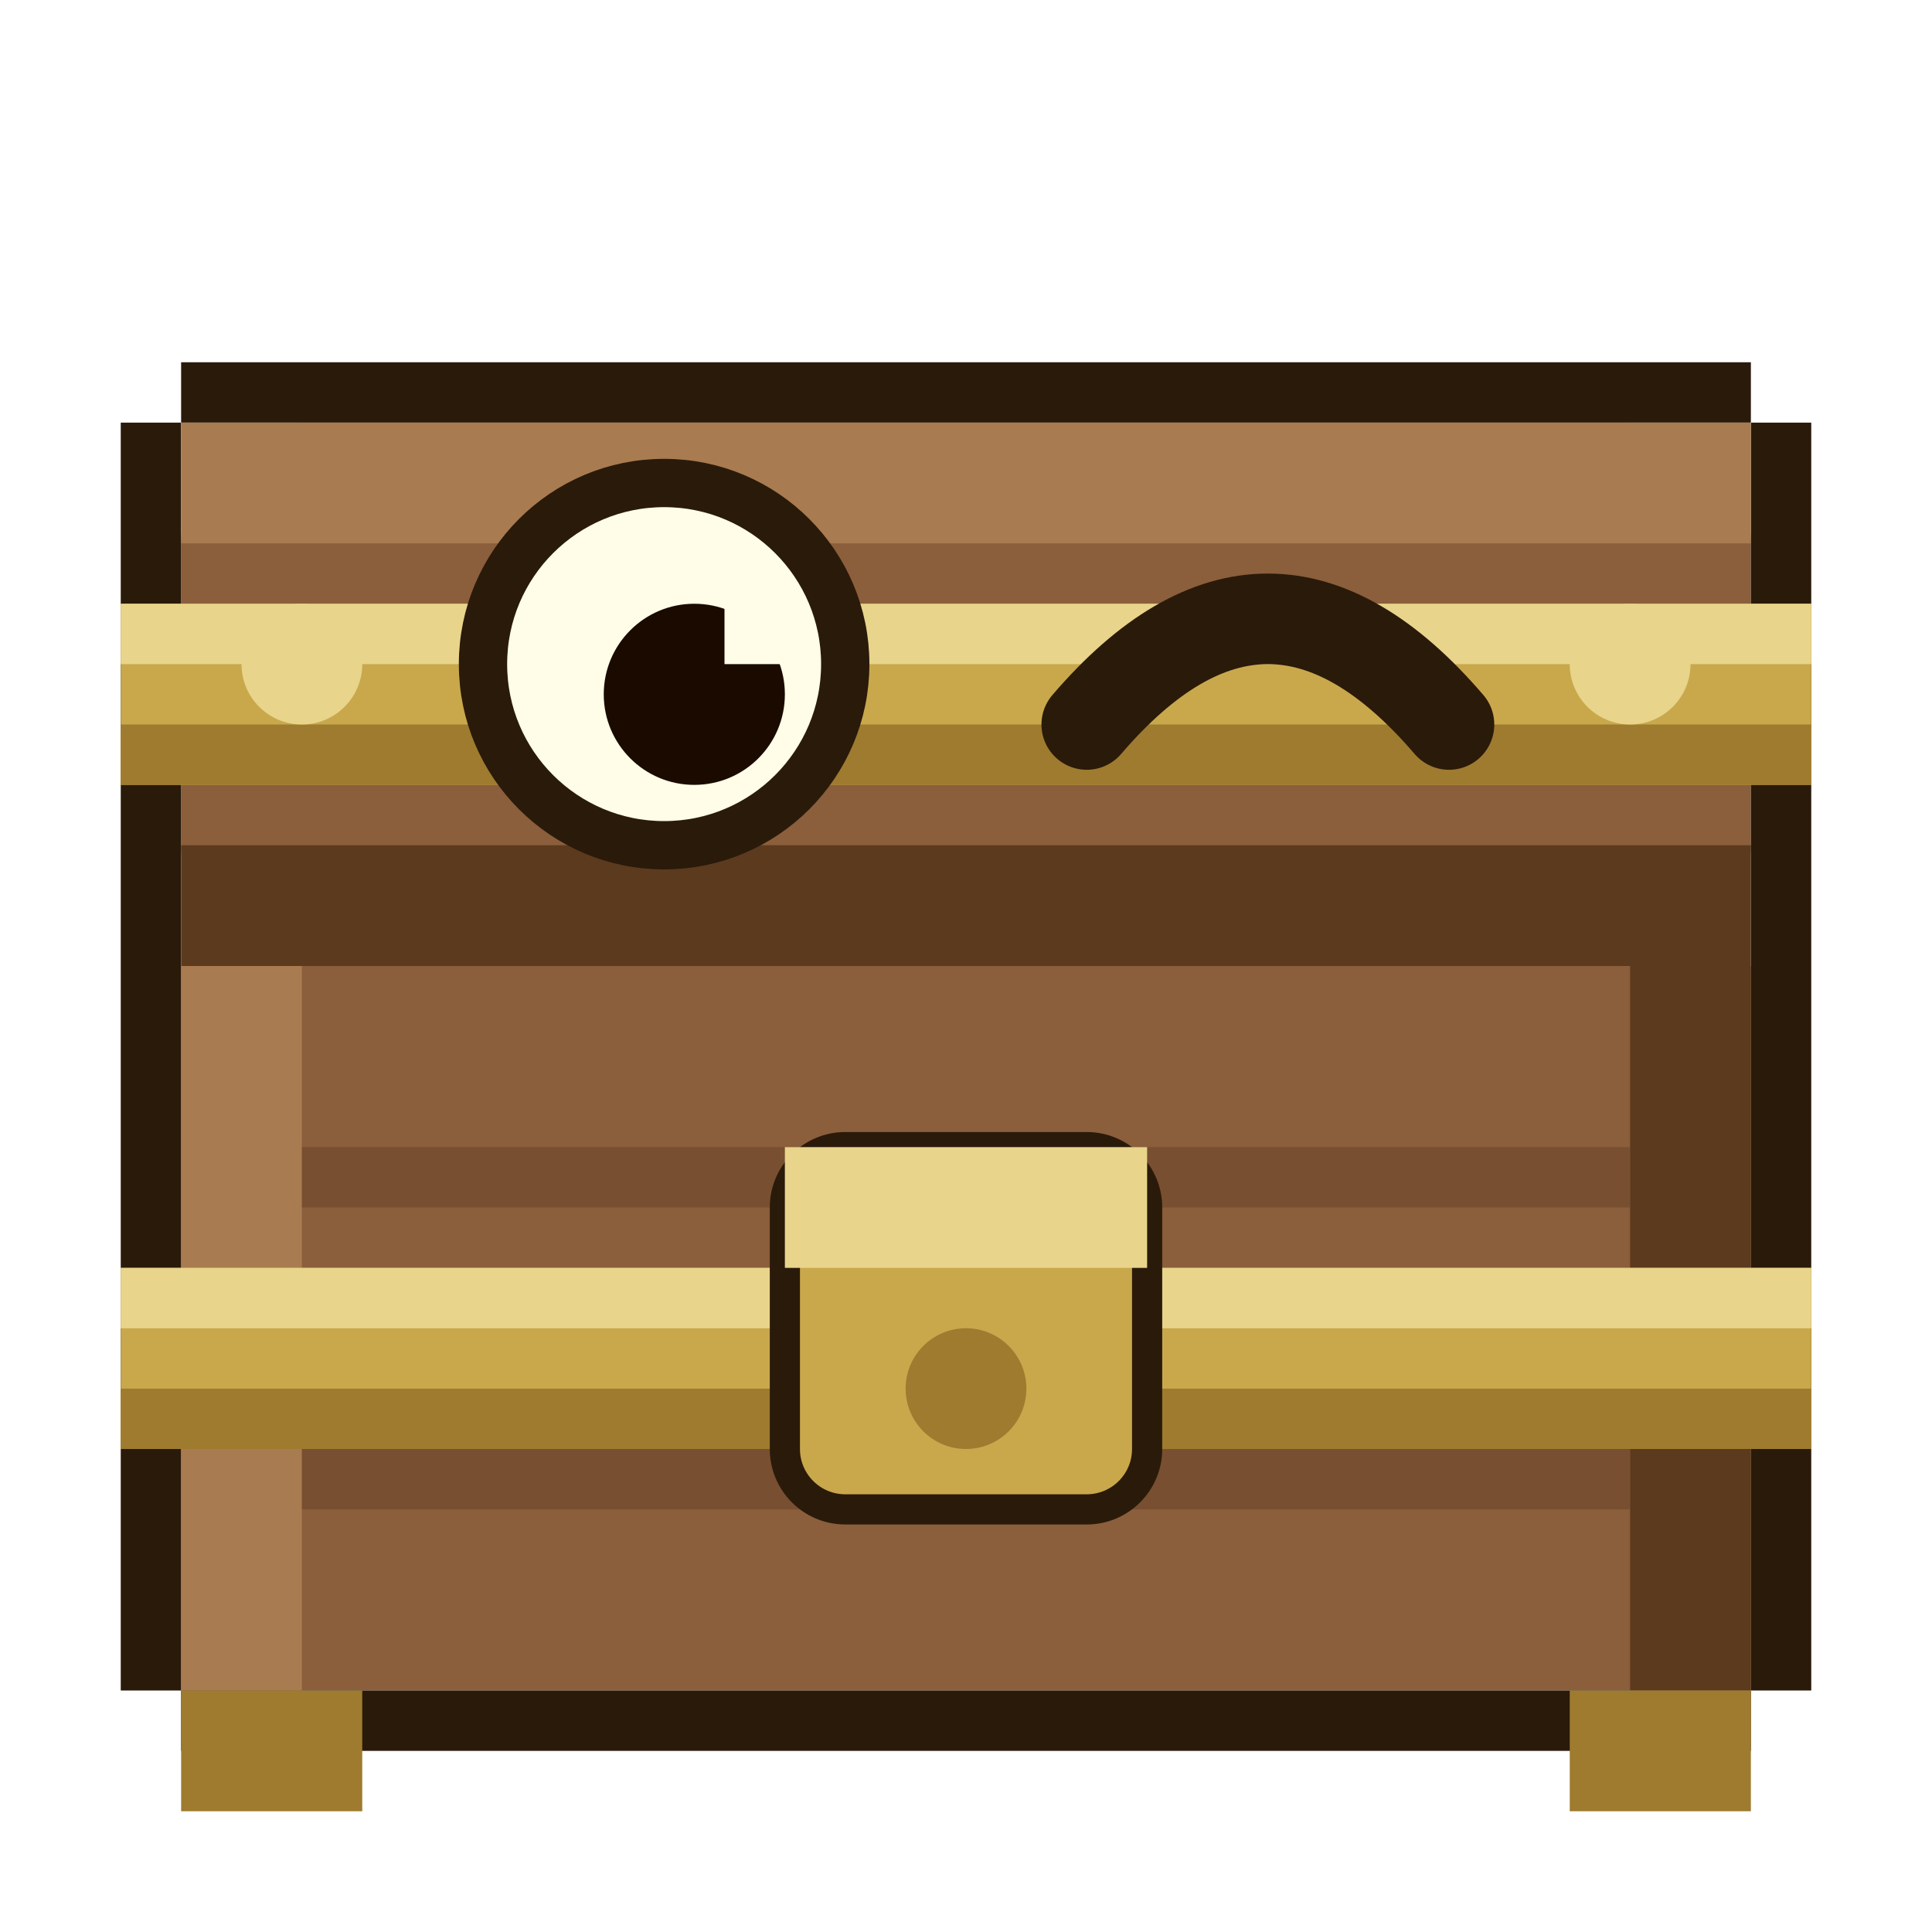
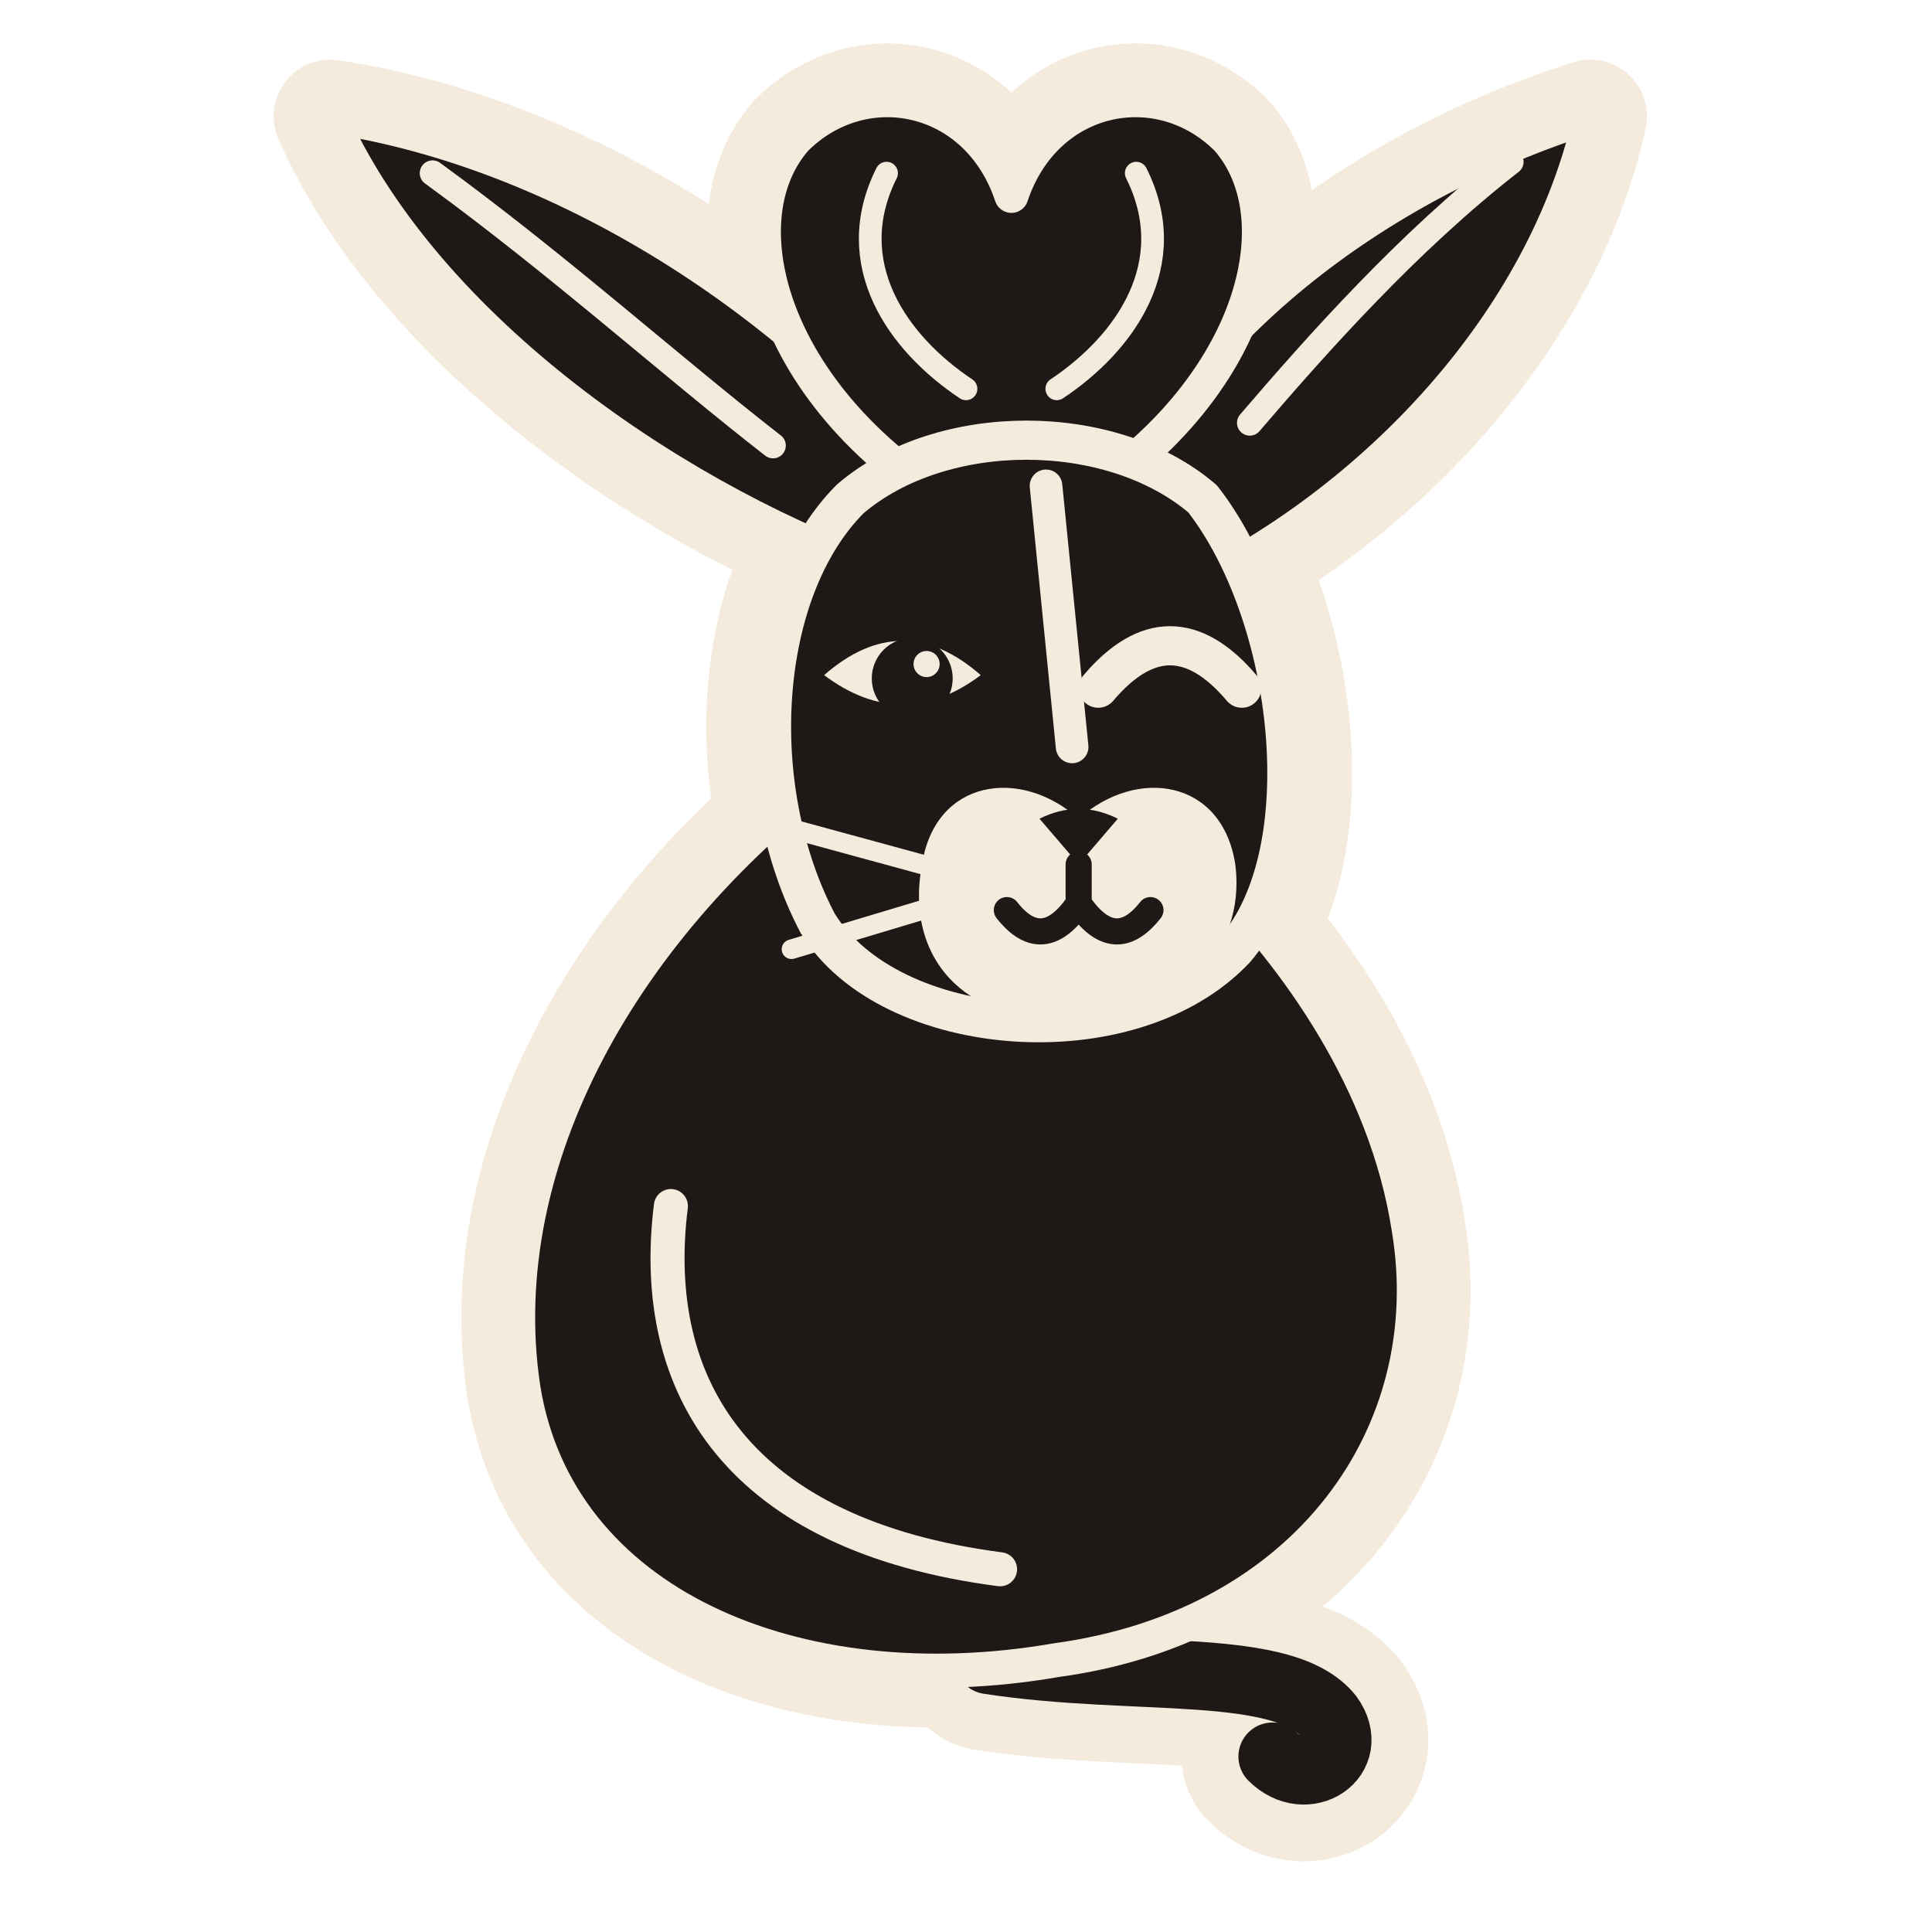
<svg xmlns="http://www.w3.org/2000/svg" viewBox="0 0 32 32" shape-rendering="geometricPrecision">
  <style>
-     .body { animation: tilt 2.5s ease-in-out infinite; transform-origin: 16px 16px; }
+     .body { animation: tilt 2.5s ease-in-out infinite; transform-origin: 16px 20px; }
+     .curl { animation: curl 0.35s ease-in-out infinite; transform-origin: 16.4px 28.4px; }
    @keyframes tilt { 0%, 100% { transform: rotate(0deg); } 50% { transform: rotate(-4deg); } }
+     @keyframes curl { 0%, 100% { transform: rotate(-8deg); } 50% { transform: rotate(8deg); } }
    @media (prefers-reduced-motion: reduce) { [class] { animation: none; } }
  </style>
-   <g class="body">
-     <rect x="3" y="16" width="26" height="12" fill="#8B5E3C" />
-     <rect x="2" y="16" width="1" height="12" fill="#2A1A0A" />
-     <rect x="29" y="16" width="1" height="12" fill="#2A1A0A" />
-     <rect x="3" y="28" width="26" height="1" fill="#2A1A0A" />
-     <rect x="3" y="16" width="2" height="12" fill="#A97B50" />
-     <rect x="27" y="16" width="2" height="12" fill="#5C3A1E" />
-     <rect x="5" y="19" width="22" height="1" fill="#5C3A1E" opacity="0.4" />
-     <rect x="5" y="24" width="22" height="1" fill="#5C3A1E" opacity="0.4" />
-     <rect x="2" y="21" width="28" height="3" fill="#C9A84C" />
-     <rect x="2" y="21" width="28" height="1" fill="#E8D48B" />
-     <rect x="2" y="23" width="28" height="1" fill="#9E7B2F" />
-     <rect x="13" y="19" width="6" height="6" rx="1" fill="#C9A84C" stroke="#2A1A0A" stroke-width="0.5" />
-     <rect x="13" y="19" width="6" height="2" fill="#E8D48B" />
-     <rect x="15" y="22" width="2" height="2" rx="1" fill="#9E7B2F" />
-     <rect x="3" y="28" width="3" height="2" fill="#9E7B2F" />
-     <rect x="26" y="28" width="3" height="2" fill="#9E7B2F" />
-     <g>
-       <rect x="3" y="7" width="26" height="9" rx="2" fill="#8B5E3C" />
-       <rect x="2" y="7" width="1" height="9" fill="#2A1A0A" />
-       <rect x="29" y="7" width="1" height="9" fill="#2A1A0A" />
-       <rect x="3" y="6" width="26" height="1" fill="#2A1A0A" />
-       <rect x="3" y="7" width="26" height="2" fill="#A97B50" />
-       <rect x="3" y="14" width="26" height="2" fill="#5C3A1E" />
-       <rect x="2" y="10" width="28" height="3" fill="#C9A84C" />
-       <rect x="2" y="10" width="28" height="1" fill="#E8D48B" />
-       <rect x="2" y="12" width="28" height="1" fill="#9E7B2F" />
-       <circle cx="5" cy="11" r="1" fill="#E8D48B" />
-       <circle cx="27" cy="11" r="1" fill="#E8D48B" />
-     </g>
-     <g>
-       <ellipse cx="11" cy="11" rx="3" ry="3" fill="#FFFDE8" stroke="#2A1A0A" stroke-width="0.8" />
-       <circle cx="11.5" cy="11.5" r="1.5" fill="#1A0A00" />
-       <rect x="12" y="10" width="1" height="1" fill="#FFFDE8" />
-       <path d="M18 12 Q21 8.5 24 12" fill="none" stroke="#2A1A0A" stroke-width="1.5" stroke-linecap="round" />
+   <g transform="matrix(0.94 0 0 0.94 0.96 0.8)">
+     <g class="body">
+       <path class="curl" d="M16.4 28.4 C 19 28.8, 21.6 28.4, 22.4 29.4 C 22.9 30.1, 22 30.7, 21.4 30.1" fill="none" stroke="#F4EBDD" stroke-width="3.2" stroke-linecap="round" />
+       <path d="M13.8 12.6 C 10 15.4, 7.6 19.6, 8.2 23.6 C 8.8 27.4, 13 29.2, 17.6 28.4 C 22 27.8, 24.4 24.4, 23.8 20.8 C 23.4 18.2, 21.8 16, 20.4 14.6 Z" fill="#F4EBDD" stroke="#F4EBDD" stroke-width="2.0" stroke-linejoin="round" />
+       <path class="ear-l" d="M14.4 9.2 C 10.6 7.8, 6.4 4.8, 4.8 1.2 C 8.8 1.8, 13 4.4, 15.8 8 Z" fill="#F4EBDD" stroke="#F4EBDD" stroke-width="2.0" stroke-linejoin="round" />
+       <path class="ear-r" d="M18.4 8.4 C 19.8 5, 23.2 2.4, 27 1.2 C 26.2 4.8, 23.2 8, 19.8 9.6 Z" fill="#F4EBDD" stroke="#F4EBDD" stroke-width="2.0" stroke-linejoin="round" />
+       <path d="M16.8 8.6 C 12.8 6.8, 11.6 3.2, 13 1.6 C 14.2 0.4, 16.2 0.8, 16.8 2.6 C 17.4 0.8, 19.4 0.4, 20.6 1.6 C 22 3.2, 20.8 6.8, 16.8 8.6 Z" fill="#F4EBDD" stroke="#F4EBDD" stroke-width="2.0" stroke-linejoin="round" />
+       <path transform="matrix(1.15 0 0 1.15 -2.6 -1.95)" d="M14.4 8.6 C 13 10, 12.8 13, 13.9 15.1 C 15 16.9, 18.7 17.2, 20.3 15.5 C 21.6 14, 21.2 10.4, 19.8 8.6 C 18.4 7.4, 15.8 7.4, 14.4 8.6 Z" fill="#F4EBDD" stroke="#F4EBDD" stroke-width="2.0" stroke-linejoin="round" />
+       <path class="curl" d="M16.4 28.4 C 19 28.8, 21.6 28.4, 22.4 29.4 C 22.9 30.1, 22 30.7, 21.4 30.1" fill="none" stroke="#F4EBDD" stroke-width="2.4" stroke-linecap="round" />
+       <path class="curl" d="M16.4 28.4 C 19 28.8, 21.6 28.4, 22.4 29.4 C 22.9 30.1, 22 30.7, 21.4 30.1" fill="none" stroke="#1E1916" stroke-width="1.2" stroke-linecap="round" />
+       <path d="M13.8 12.6 C 10 15.4, 7.6 19.6, 8.2 23.6 C 8.8 27.4, 13 29.2, 17.6 28.4 C 22 27.8, 24.4 24.4, 23.8 20.8 C 23.4 18.2, 21.8 16, 20.4 14.6 Z" fill="#1E1916" stroke="#F4EBDD" stroke-width="0.6" stroke-linejoin="round" />
+       <path class="ear-l" d="M14.4 9.2 C 10.6 7.8, 6.4 4.8, 4.8 1.2 C 8.8 1.8, 13 4.4, 15.8 8 Z" fill="#1E1916" stroke="#F4EBDD" stroke-width="0.6" stroke-linejoin="round" />
+       <path class="ear-r" d="M18.4 8.4 C 19.8 5, 23.2 2.4, 27 1.2 C 26.2 4.8, 23.2 8, 19.8 9.6 Z" fill="#1E1916" stroke="#F4EBDD" stroke-width="0.6" stroke-linejoin="round" />
+       <path d="M16.8 8.6 C 12.8 6.8, 11.6 3.2, 13 1.6 C 14.2 0.4, 16.2 0.8, 16.8 2.6 C 17.4 0.8, 19.4 0.4, 20.6 1.6 C 22 3.2, 20.8 6.8, 16.8 8.6 Z" fill="#1E1916" stroke="#F4EBDD" stroke-width="0.6" stroke-linejoin="round" />
+       <path transform="matrix(1.15 0 0 1.15 -2.6 -1.95)" d="M14.4 8.6 C 13 10, 12.8 13, 13.9 15.1 C 15 16.9, 18.7 17.2, 20.3 15.5 C 21.6 14, 21.2 10.4, 19.8 8.6 C 18.4 7.4, 15.8 7.4, 14.4 8.6 Z" fill="#1E1916" stroke="#F4EBDD" stroke-width="0.6" stroke-linejoin="round" />
+       <path d="M10.8 20.4 C 10.4 23.6, 12 26.2, 16.6 26.8" fill="none" stroke="#F4EBDD" stroke-width="0.6" stroke-linecap="round" />
+       <path d="M6.6 2.2 C 8.8 3.8, 10.8 5.6, 12.6 7 M25.6 2 C 23.8 3.4, 22.2 5.2, 21 6.6" fill="none" stroke="#F4EBDD" stroke-width="0.45" stroke-linecap="round" />
+       <path d="M14.6 2.2 C 13.8 3.8, 14.8 5.2, 16 6 M19 2.2 C 19.8 3.8, 18.8 5.2, 17.6 6" fill="none" stroke="#F4EBDD" stroke-width="0.4" stroke-linecap="round" />
+       <g transform="matrix(1.15 0 0 1.15 -2.6 -1.95)">
+         <path d="M17.4 8.4 L 17.8 12.4" fill="none" stroke="#F4EBDD" stroke-width="0.5" stroke-linecap="round" />
+         <path d="M15.5 14.2 C 15.2 15.8, 16.4 16.7, 17.7 16.5 C 19 16.7, 20.5 15.8, 20.3 14.2 C 20.1 12.9, 18.8 12.7, 17.9 13.5 C 17 12.7, 15.7 12.9, 15.5 14.2 Z" fill="#F4EBDD" />
+         <path d="M15.5 14.2 L 13.3 13.6 M15.5 14.9 L 13.5 15.5" fill="none" stroke="#F4EBDD" stroke-width="0.3" stroke-linecap="round" />
+         <path d="M17.3 13.5 Q 17.9 13.2 18.5 13.5 L 17.9 14.2 Z" fill="#1E1916" />
+         <g>
+           <path d="M14.0 11.3 Q 15.2 10.25 16.4 11.3 Q 15.2 12.2 14.0 11.3 Z" fill="#F4EBDD" />
+           <circle cx="15.35" cy="11.35" r="0.62" fill="#1E1916" />
+           <circle cx="15.57" cy="11.13" r="0.2" fill="#F4EBDD" />
+         </g>
+         <path d="M18.2 11.5 Q 19.3 10.2 20.4 11.5" fill="none" stroke="#F4EBDD" stroke-width="0.6" stroke-linecap="round" />
+         <path d="M17.9 14.2 L 17.9 14.8 M16.8 14.9 Q 17.35 15.6 17.9 14.8 Q 18.45 15.6 19 14.9" fill="none" stroke="#1E1916" stroke-width="0.4" stroke-linecap="round" stroke-linejoin="round" />
+       </g>
    </g>
  </g>
</svg>
